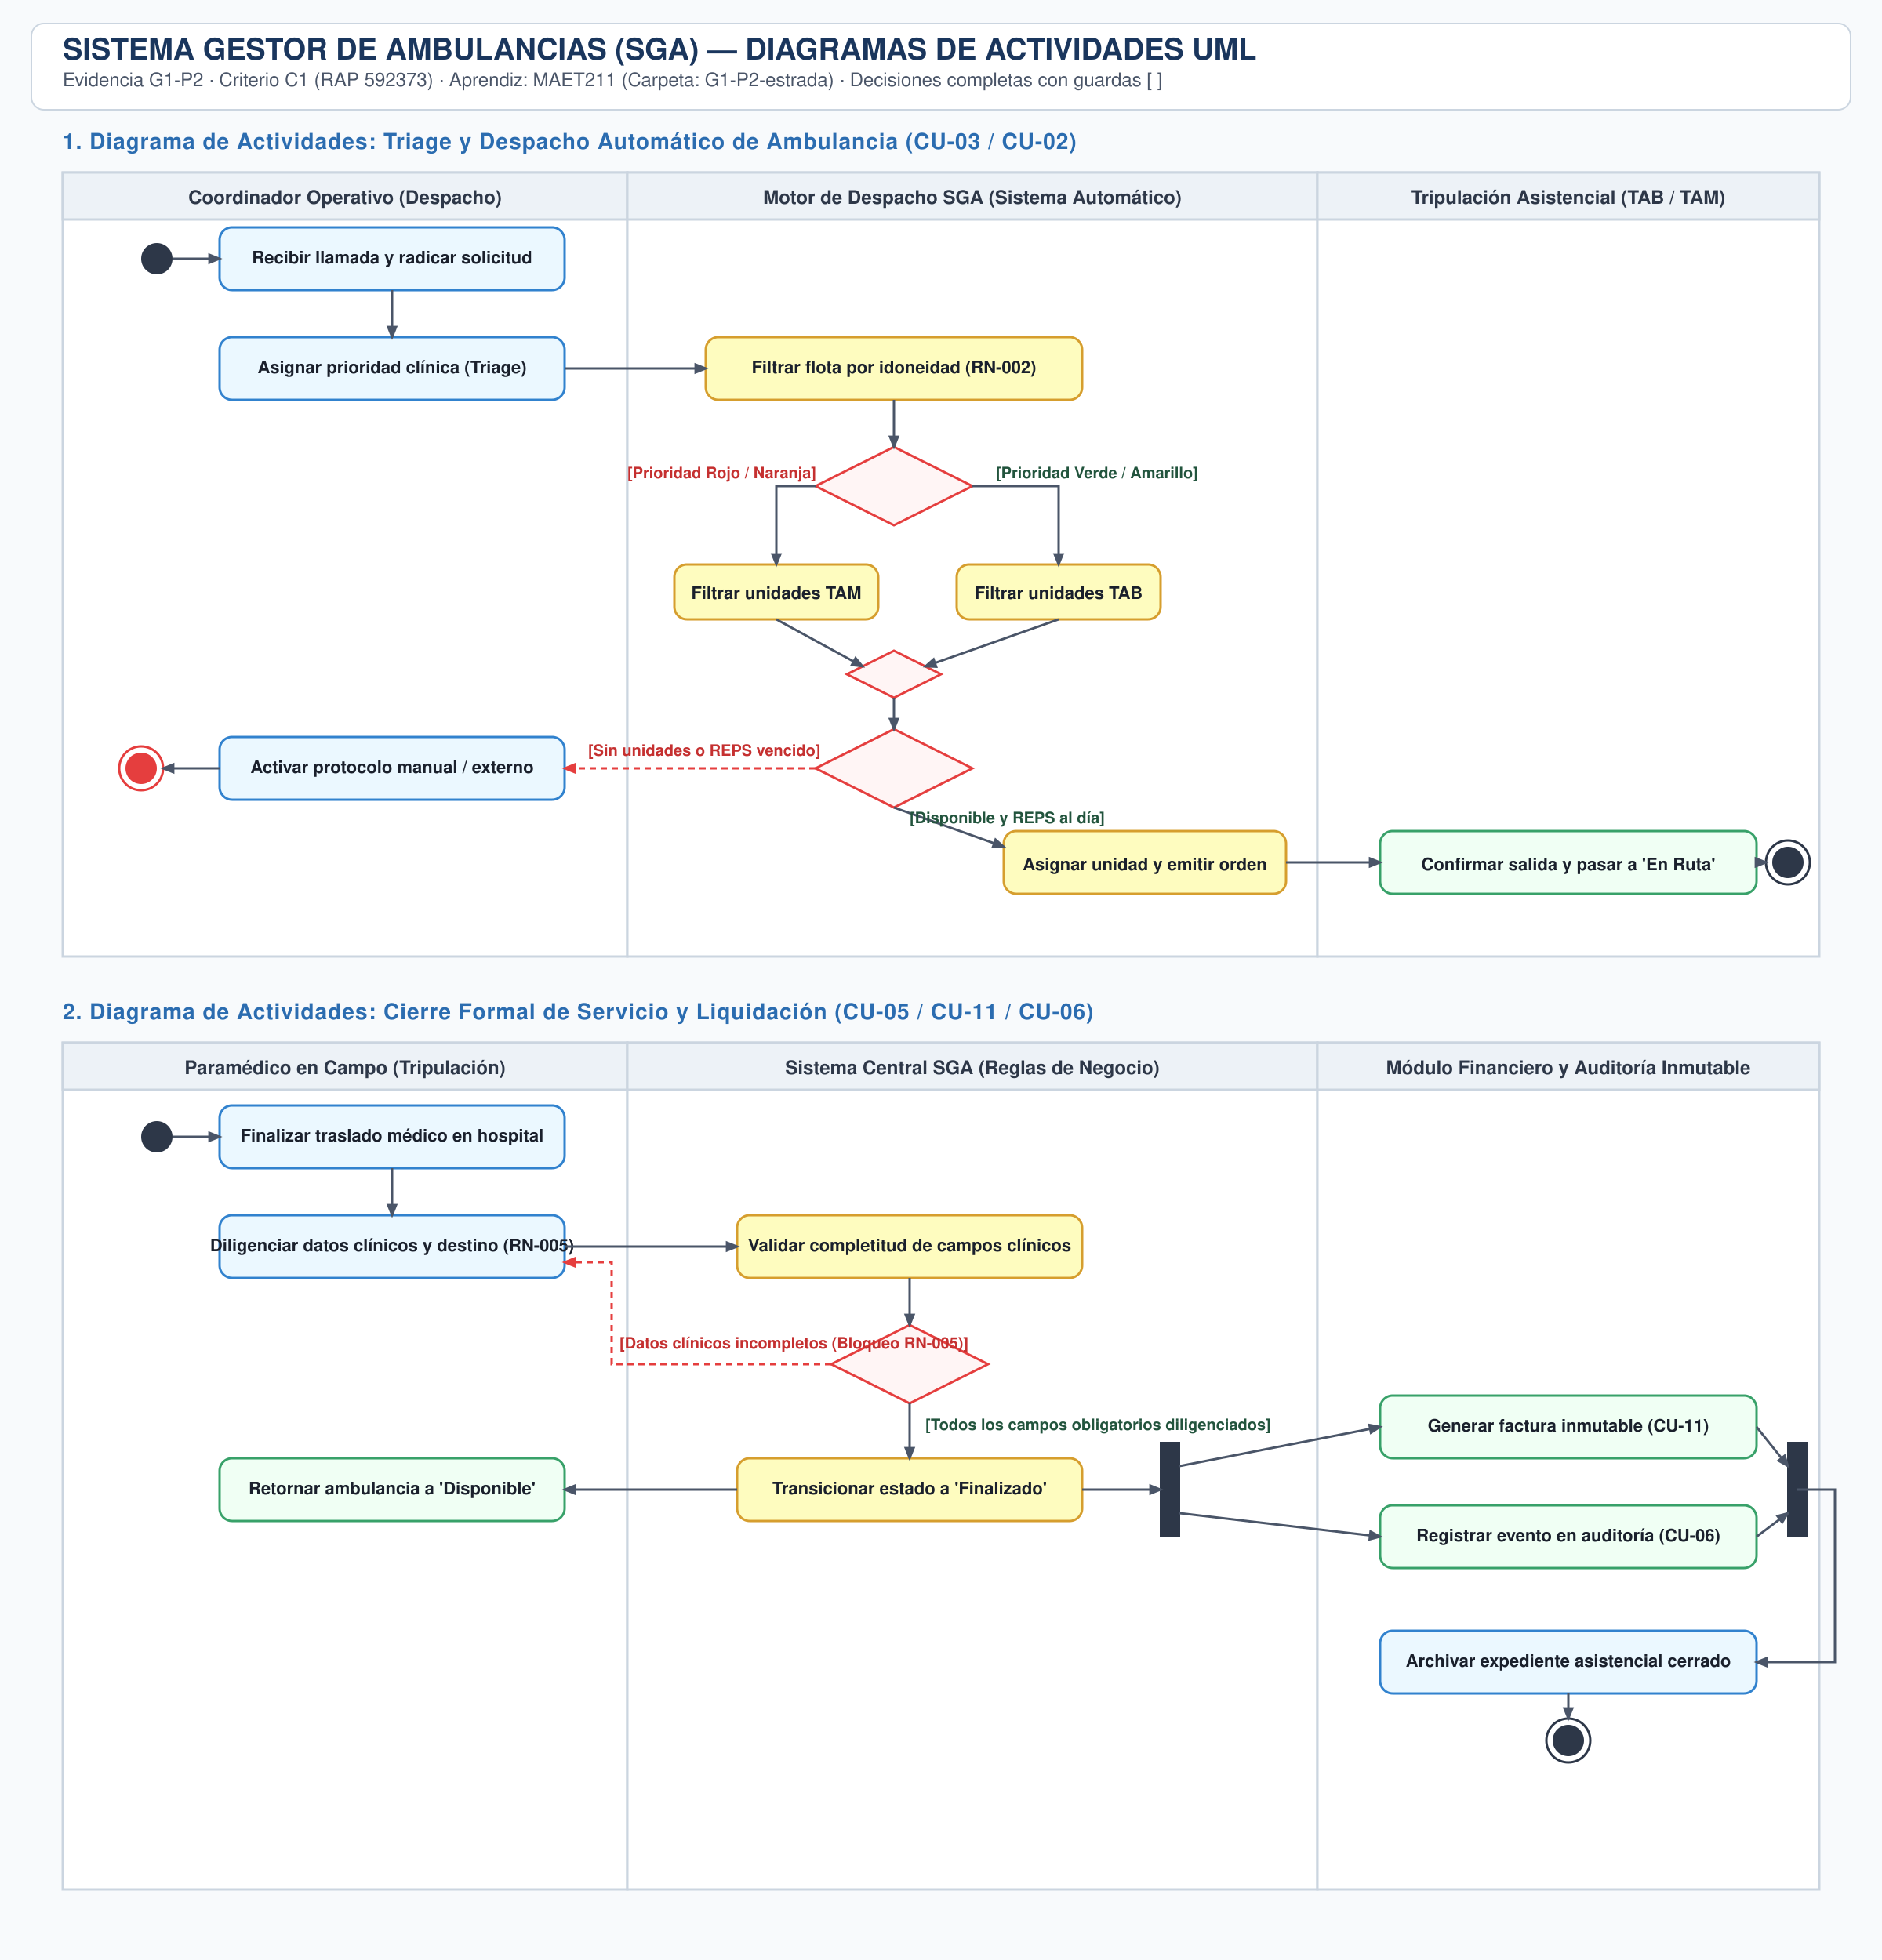
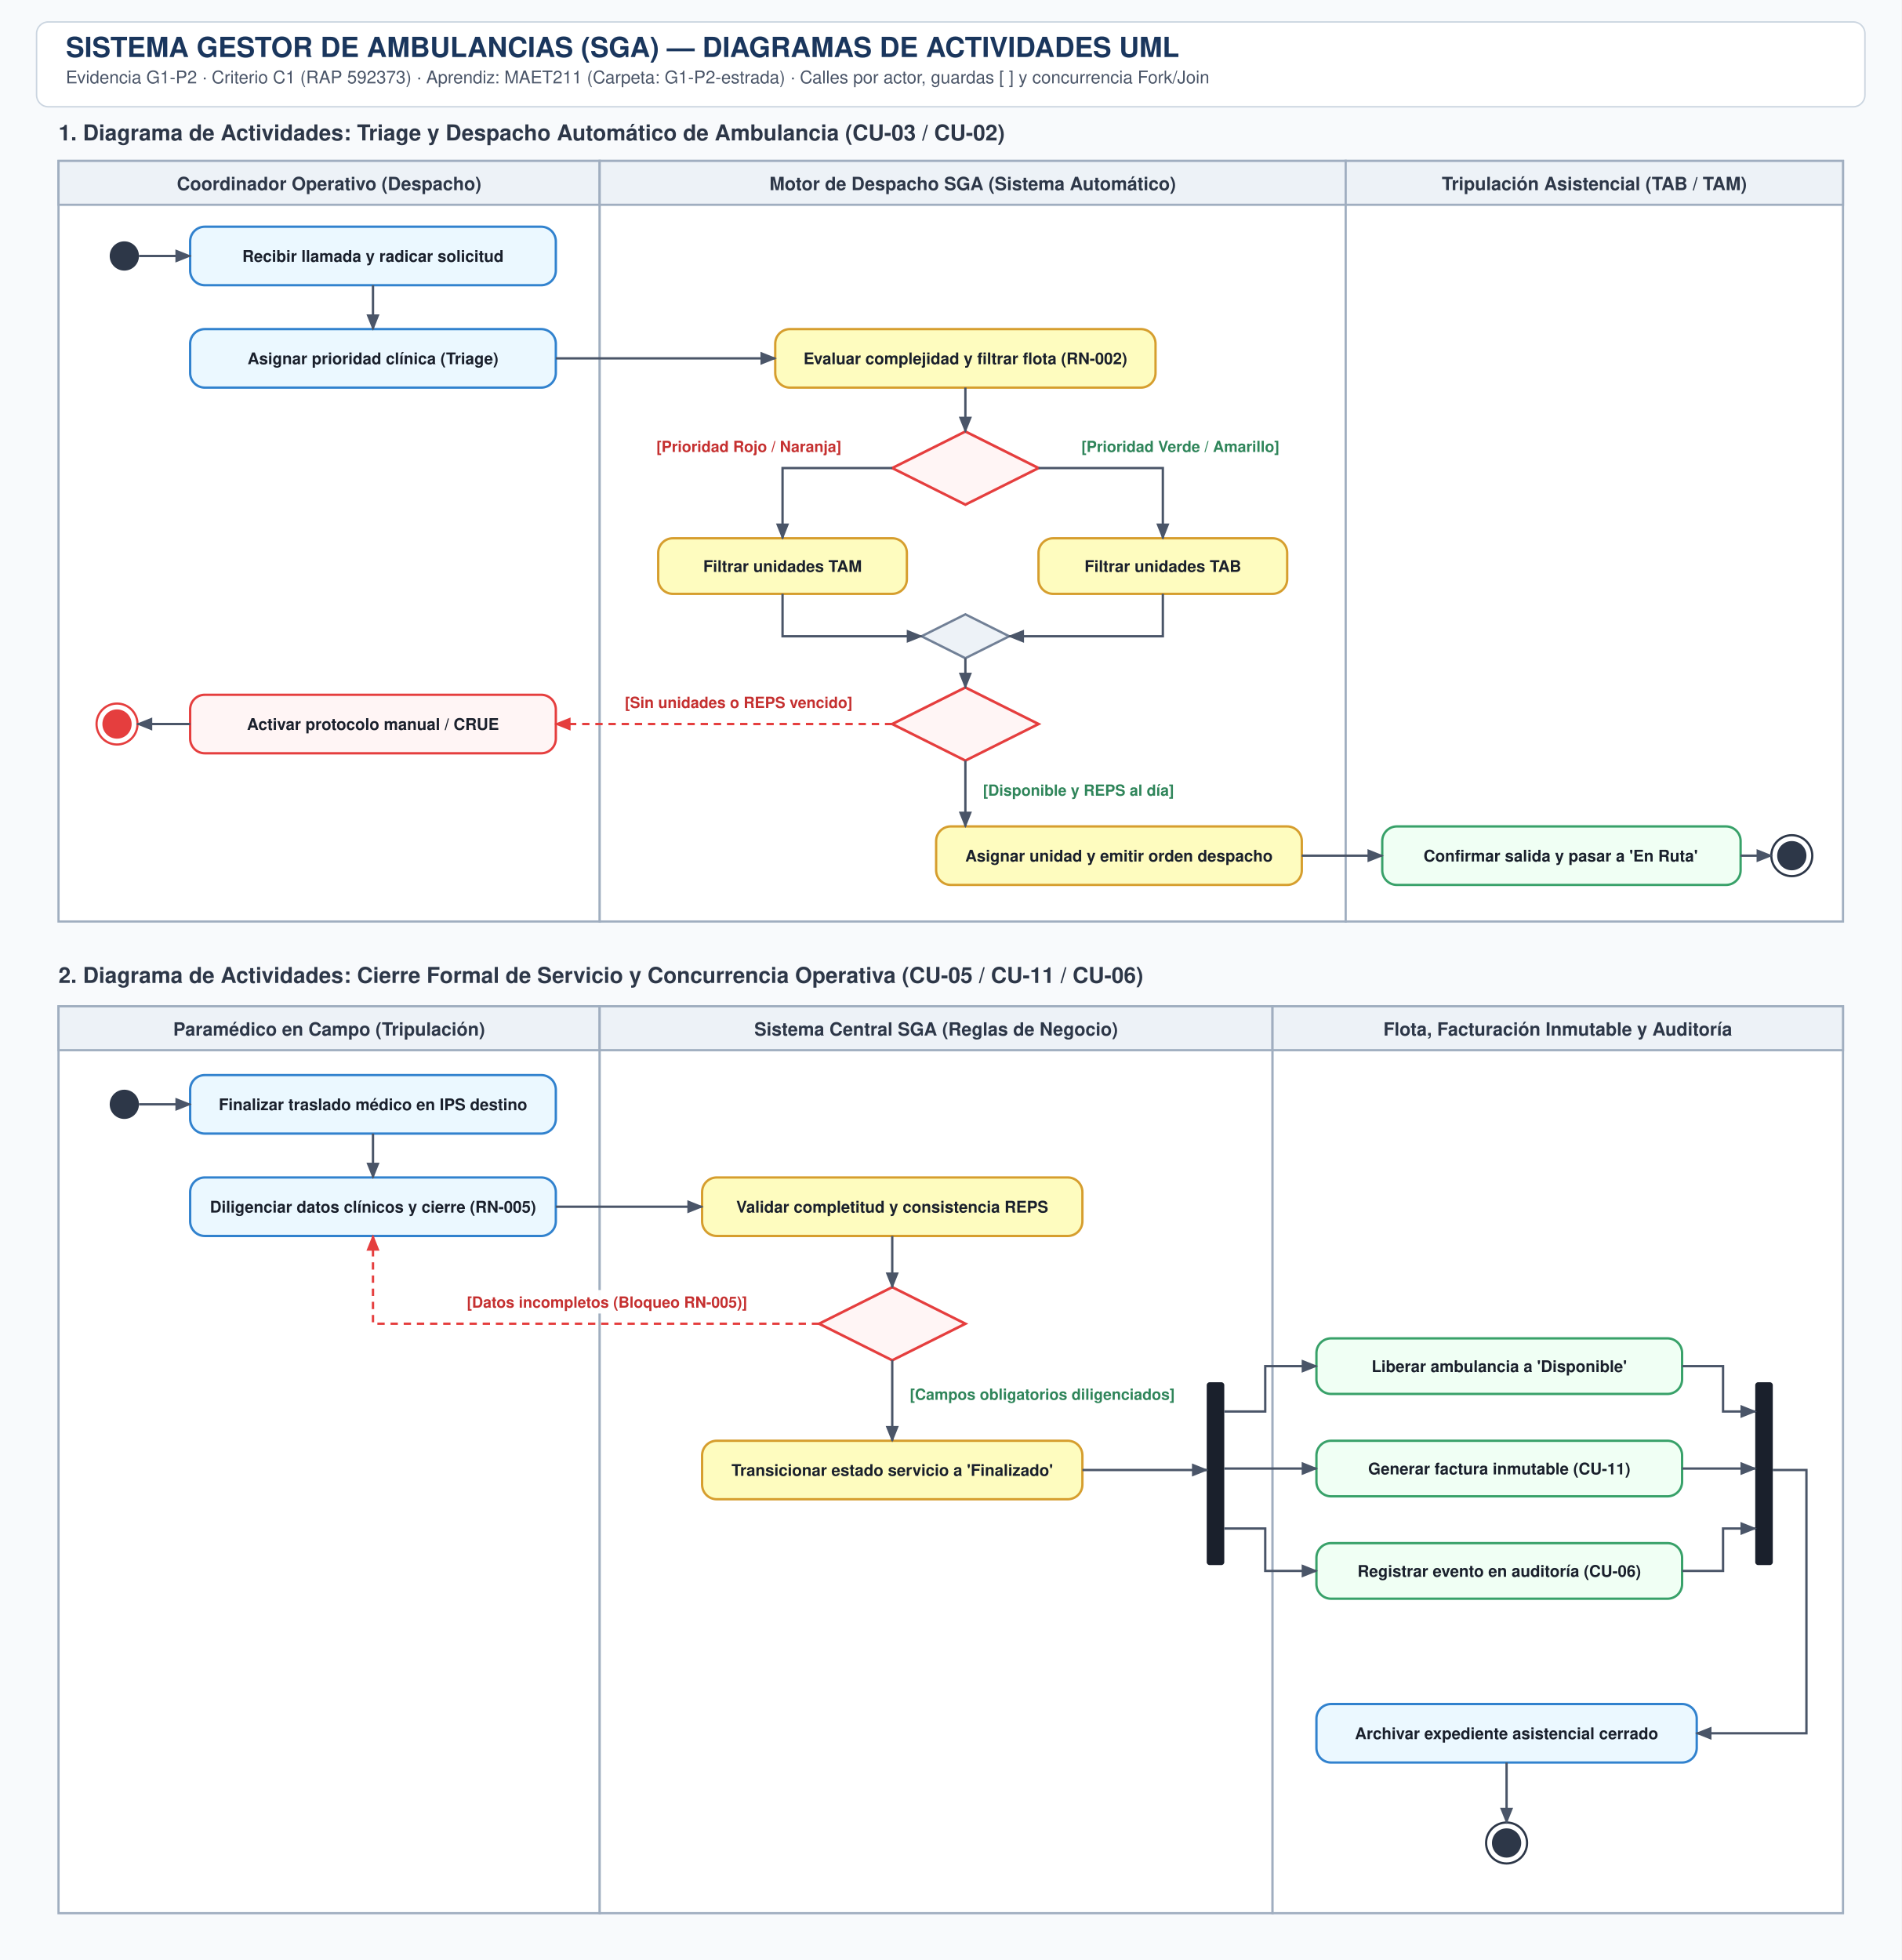
- <svg xmlns="http://www.w3.org/2000/svg" viewBox="0 0 1200 1250" width="100%" height="100%">
+ <svg xmlns="http://www.w3.org/2000/svg" viewBox="0 0 1300 1340" width="100%" height="100%">
  <defs>
    <style>
      .hdr-title { font-family: 'Segoe UI', Helvetica, Arial, sans-serif; font-size: 19px; font-weight: bold; fill: #1A365D; }
      .hdr-sub { font-family: 'Segoe UI', Helvetica, Arial, sans-serif; font-size: 12px; fill: #4A5568; }
-       .diag-title { font-family: 'Segoe UI', Helvetica, Arial, sans-serif; font-size: 14px; font-weight: bold; fill: #2B6CB0; text-transform: uppercase; letter-spacing: 0.5px; }
-       .lane-title { font-family: 'Segoe UI', Helvetica, Arial, sans-serif; font-size: 12px; font-weight: bold; fill: #2D3748; text-anchor: middle; }
+       .diag-title { font-family: 'Segoe UI', Helvetica, Arial, sans-serif; font-size: 15px; font-weight: bold; fill: #2D3748; }
+       .lane-box { fill: #FFFFFF; stroke: #A0AEC0; stroke-width: 1.5; }
+       .lane-header { fill: #EDF2F7; stroke: #A0AEC0; stroke-width: 1.5; }
+       .lane-title { font-family: 'Segoe UI', Helvetica, Arial, sans-serif; font-size: 12.5px; font-weight: bold; fill: #2D3748; text-anchor: middle; }
+       
+       .activity-box { fill: #EBF8FF; stroke: #3182CE; stroke-width: 1.6; rx: 10; }
+       .activity-sys { fill: #FEFCBF; stroke: #D69E2E; stroke-width: 1.6; rx: 10; }
+       .activity-fin { fill: #F0FFF4; stroke: #38A169; stroke-width: 1.6; rx: 10; }
+       .activity-alt { fill: #FFF5F5; stroke: #E53E3E; stroke-width: 1.6; rx: 10; }
      .act-text { font-family: 'Segoe UI', Helvetica, Arial, sans-serif; font-size: 11px; font-weight: 600; fill: #1A202C; text-anchor: middle; }
-       .guard-text { font-family: 'Segoe UI', Helvetica, Arial, sans-serif; font-size: 10px; font-weight: bold; fill: #C53030; }
-       .guard-ok { font-family: 'Segoe UI', Helvetica, Arial, sans-serif; font-size: 10px; font-weight: bold; fill: #22543D; }
- 
-       /* Swimlanes and Boxes */
-       .lane-box { fill: #FFFFFF; stroke: #CBD5E0; stroke-width: 1.5; }
-       .lane-header { fill: #EDF2F7; stroke: #CBD5E0; stroke-width: 1.5; }
-       .activity-box { fill: #EBF8FF; stroke: #3182CE; stroke-width: 1.5; rx: 8; ry: 8; }
-       .activity-sys { fill: #FEFCBF; stroke: #D69E2E; stroke-width: 1.5; rx: 8; ry: 8; }
-       .activity-fin { fill: #F0FFF4; stroke: #38A169; stroke-width: 1.5; rx: 8; ry: 8; }
-       .decision-node { fill: #FFF5F5; stroke: #E53E3E; stroke-width: 1.5; }
-       .fork-bar { fill: #2D3748; stroke: #2D3748; stroke-width: 1; }
- 
-       /* Connectors */
-       .flow-line { stroke: #4A5568; stroke-width: 1.5; fill: none; marker-end: url(#arrow); }
-       .flow-alt { stroke: #E53E3E; stroke-width: 1.5; stroke-dasharray: 4 3; fill: none; marker-end: url(#arrow-red); }
+       
+       .decision-node { fill: #FFF5F5; stroke: #E53E3E; stroke-width: 1.8; }
+       .merge-node { fill: #EDF2F7; stroke: #718096; stroke-width: 1.6; }
+       .guard-text { font-family: 'Segoe UI', Helvetica, Arial, sans-serif; font-size: 10.5px; font-weight: bold; fill: #C53030; }
+       .guard-ok { font-family: 'Segoe UI', Helvetica, Arial, sans-serif; font-size: 10.5px; font-weight: bold; fill: #2F855A; }
+       .guard-pill { fill: #FFFFFF; opacity: 0.96; rx: 3; }
+       
+       .flow-line { stroke: #4A5568; stroke-width: 1.6; fill: none; marker-end: url(#arrow); }
+       .flow-alt { stroke: #E53E3E; stroke-width: 1.6; stroke-dasharray: 5,4; fill: none; marker-end: url(#arrow-red); }
+       .fork-bar { fill: #1A202C; rx: 2; }
    </style>
-     <marker id="arrow" viewBox="0 0 10 10" refX="8" refY="5" markerWidth="6" markerHeight="6" orient="auto">
+     <marker id="arrow" viewBox="0 0 10 10" refX="9" refY="5" markerWidth="7" markerHeight="7" orient="auto">
      <path d="M 0 1 L 10 5 L 0 9 z" fill="#4A5568" />
    </marker>
-     <marker id="arrow-red" viewBox="0 0 10 10" refX="8" refY="5" markerWidth="6" markerHeight="6" orient="auto">
+     <marker id="arrow-red" viewBox="0 0 10 10" refX="9" refY="5" markerWidth="7" markerHeight="7" orient="auto">
      <path d="M 0 1 L 10 5 L 0 9 z" fill="#E53E3E" />
    </marker>
  </defs>
-   <rect x="0" y="0" width="1200" height="1250" fill="#F8FAFC" />
-   <rect x="20" y="15" width="1160" height="55" fill="#FFFFFF" stroke="#CBD5E0" rx="8" />
-   <text x="40" y="38" class="hdr-title">SISTEMA GESTOR DE AMBULANCIAS (SGA) — DIAGRAMAS DE ACTIVIDADES UML</text>
-   <text x="40" y="55" class="hdr-sub">Evidencia G1-P2 · Criterio C1 (RAP 592373) · Aprendiz: MAET211 (Carpeta: G1-P2-estrada) · Decisiones completas con guardas [ ]</text>
-   <text x="40" y="95" class="diag-title">1. Diagrama de Actividades: Triage y Despacho Automático de Ambulancia (CU-03 / CU-02)</text>
-   <rect x="40" y="110" width="360" height="500" class="lane-box" />
-   <rect x="40" y="110" width="360" height="30" class="lane-header" />
-   <text x="220" y="130" class="lane-title">Coordinador Operativo (Despacho)</text>
-   <rect x="400" y="110" width="440" height="500" class="lane-box" />
-   <rect x="400" y="110" width="440" height="30" class="lane-header" />
-   <text x="620" y="130" class="lane-title">Motor de Despacho SGA (Sistema Automático)</text>
-   <rect x="840" y="110" width="320" height="500" class="lane-box" />
-   <rect x="840" y="110" width="320" height="30" class="lane-header" />
-   <text x="1000" y="130" class="lane-title">Tripulación Asistencial (TAB / TAM)</text>
-   <circle cx="100" cy="165" r="10" fill="#2D3748" />
-   <rect x="140" y="145" width="220" height="40" class="activity-box" />
-   <text x="250" y="168" class="act-text">Recibir llamada y radicar solicitud</text>
-   <rect x="140" y="215" width="220" height="40" class="activity-box" />
-   <text x="250" y="238" class="act-text">Asignar prioridad clínica (Triage)</text>
-   <rect x="450" y="215" width="240" height="40" class="activity-sys" />
-   <text x="570" y="238" class="act-text">Filtrar flota por idoneidad (RN-002)</text>
-   <polygon points="570,285 620,310 570,335 520,310" class="decision-node" />
-   <rect x="430" y="360" width="130" height="35" class="activity-sys" />
-   <text x="495" y="382" class="act-text">Filtrar unidades TAM</text>
-   <rect x="610" y="360" width="130" height="35" class="activity-sys" />
-   <text x="675" y="382" class="act-text">Filtrar unidades TAB</text>
-   <polygon points="570,415 600,430 570,445 540,430" class="decision-node" />
-   <polygon points="570,465 620,490 570,515 520,490" class="decision-node" />
-   <rect x="640" y="530" width="180" height="40" class="activity-sys" />
-   <text x="730" y="555" class="act-text">Asignar unidad y emitir orden</text>
-   <rect x="880" y="530" width="240" height="40" class="activity-fin" />
-   <text x="1000" y="555" class="act-text">Confirmar salida y pasar a 'En Ruta'</text>
-   <circle cx="1140" cy="550" r="10" fill="#2D3748" />
-   <circle cx="1140" cy="550" r="14" fill="none" stroke="#2D3748" stroke-width="1.5" />
-   <rect x="140" y="470" width="220" height="40" class="activity-box" />
-   <text x="250" y="493" class="act-text">Activar protocolo manual / externo</text>
-   <circle cx="90" cy="490" r="10" fill="#E53E3E" />
-   <circle cx="90" cy="490" r="14" fill="none" stroke="#E53E3E" stroke-width="1.5" />
-   <line x1="110" y1="165" x2="140" y2="165" class="flow-line" />
-   <line x1="250" y1="185" x2="250" y2="215" class="flow-line" />
-   <line x1="360" y1="235" x2="450" y2="235" class="flow-line" />
-   <line x1="570" y1="255" x2="570" y2="285" class="flow-line" />
-   <path d="M 520 310 L 495 310 L 495 360" class="flow-line" />
-   <text x="400" y="305" class="guard-text">[Prioridad Rojo / Naranja]</text>
-   <path d="M 620 310 L 675 310 L 675 360" class="flow-line" />
-   <text x="635" y="305" class="guard-ok">[Prioridad Verde / Amarillo]</text>
-   <line x1="495" y1="395" x2="550" y2="425" class="flow-line" />
-   <line x1="675" y1="395" x2="590" y2="425" class="flow-line" />
-   <line x1="570" y1="445" x2="570" y2="465" class="flow-line" />
-   <line x1="570" y1="515" x2="640" y2="540" class="flow-line" />
-   <text x="580" y="525" class="guard-ok">[Disponible y REPS al día]</text>
-   <line x1="520" y1="490" x2="360" y2="490" class="flow-alt" />
-   <text x="375" y="482" class="guard-text">[Sin unidades o REPS vencido]</text>
-   <line x1="820" y1="550" x2="880" y2="550" class="flow-line" />
-   <line x1="1120" y1="550" x2="1126" y2="550" class="flow-line" />
-   <line x1="140" y1="490" x2="104" y2="490" class="flow-line" />
-   <text x="40" y="650" class="diag-title">2. Diagrama de Actividades: Cierre Formal de Servicio y Liquidación (CU-05 / CU-11 / CU-06)</text>
-   <rect x="40" y="665" width="360" height="540" class="lane-box" />
-   <rect x="40" y="665" width="360" height="30" class="lane-header" />
-   <text x="220" y="685" class="lane-title">Paramédico en Campo (Tripulación)</text>
-   <rect x="400" y="665" width="440" height="540" class="lane-box" />
-   <rect x="400" y="665" width="440" height="30" class="lane-header" />
-   <text x="620" y="685" class="lane-title">Sistema Central SGA (Reglas de Negocio)</text>
-   <rect x="840" y="665" width="320" height="540" class="lane-box" />
-   <rect x="840" y="665" width="320" height="30" class="lane-header" />
-   <text x="1000" y="685" class="lane-title">Módulo Financiero y Auditoría Inmutable</text>
-   <circle cx="100" cy="725" r="10" fill="#2D3748" />
-   <rect x="140" y="705" width="220" height="40" class="activity-box" />
-   <text x="250" y="728" class="act-text">Finalizar traslado médico en hospital</text>
-   <rect x="140" y="775" width="220" height="40" class="activity-box" />
-   <text x="250" y="798" class="act-text">Diligenciar datos clínicos y destino (RN-005)</text>
-   <rect x="470" y="775" width="220" height="40" class="activity-sys" />
-   <text x="580" y="798" class="act-text">Validar completitud de campos clínicos</text>
-   <polygon points="580,845 630,870 580,895 530,870" class="decision-node" />
-   <rect x="470" y="930" width="220" height="40" class="activity-sys" />
-   <text x="580" y="953" class="act-text">Transicionar estado a 'Finalizado'</text>
-   <rect x="140" y="930" width="220" height="40" class="activity-fin" />
-   <text x="250" y="953" class="act-text">Retornar ambulancia a 'Disponible'</text>
-   <rect x="740" y="920" width="12" height="60" class="fork-bar" />
-   <rect x="880" y="890" width="240" height="40" class="activity-fin" />
-   <text x="1000" y="913" class="act-text">Generar factura inmutable (CU-11)</text>
-   <rect x="880" y="960" width="240" height="40" class="activity-fin" />
-   <text x="1000" y="983" class="act-text">Registrar evento en auditoría (CU-06)</text>
-   <rect x="1140" y="920" width="12" height="60" class="fork-bar" />
-   <circle cx="1000" cy="1110" r="10" fill="#2D3748" />
-   <circle cx="1000" cy="1110" r="14" fill="none" stroke="#2D3748" stroke-width="1.5" />
-   <rect x="880" y="1040" width="240" height="40" class="activity-box" />
-   <text x="1000" y="1063" class="act-text">Archivar expediente asistencial cerrado</text>
-   <line x1="110" y1="725" x2="140" y2="725" class="flow-line" />
-   <line x1="250" y1="745" x2="250" y2="775" class="flow-line" />
-   <line x1="360" y1="795" x2="470" y2="795" class="flow-line" />
-   <line x1="580" y1="815" x2="580" y2="845" class="flow-line" />
-   <line x1="580" y1="895" x2="580" y2="930" class="flow-line" />
-   <text x="590" y="912" class="guard-ok">[Todos los campos obligatorios diligenciados]</text>
-   <path d="M 530 870 L 390 870 L 390 805 L 360 805" class="flow-alt" />
-   <text x="395" y="860" class="guard-text">[Datos clínicos incompletos (Bloqueo RN-005)]</text>
-   <line x1="470" y1="950" x2="360" y2="950" class="flow-line" />
-   <line x1="690" y1="950" x2="740" y2="950" class="flow-line" />
-   <path d="M 752 935 L 880 910" class="flow-line" />
-   <path d="M 752 965 L 880 980" class="flow-line" />
-   <path d="M 1120 910 L 1140 935" class="flow-line" />
-   <path d="M 1120 980 L 1140 965" class="flow-line" />
-   <path d="M 1146 950 L 1170 950 L 1170 1060 L 1120 1060" class="flow-line" />
-   <line x1="1000" y1="1080" x2="1000" y2="1096" class="flow-line" />
+   <rect x="0" y="0" width="1300" height="1340" fill="#F8FAFC" />
+   <rect x="25" y="15" width="1250" height="58" fill="#FFFFFF" stroke="#CBD5E0" rx="8" />
+   <text x="45" y="39" class="hdr-title">SISTEMA GESTOR DE AMBULANCIAS (SGA) — DIAGRAMAS DE ACTIVIDADES UML</text>
+   <text x="45" y="57" class="hdr-sub">Evidencia G1-P2 · Criterio C1 (RAP 592373) · Aprendiz: MAET211 (Carpeta: G1-P2-estrada) · Calles por actor, guardas [ ] y concurrencia Fork/Join</text>
+   <text x="40" y="96" class="diag-title">1. Diagrama de Actividades: Triage y Despacho Automático de Ambulancia (CU-03 / CU-02)</text>
+   <rect x="40" y="110" width="370" height="520" class="lane-box" />
+   <rect x="40" y="110" width="370" height="30" class="lane-header" />
+   <text x="225" y="130" class="lane-title">Coordinador Operativo (Despacho)</text>
+   <rect x="410" y="110" width="510" height="520" class="lane-box" />
+   <rect x="410" y="110" width="510" height="30" class="lane-header" />
+   <text x="665" y="130" class="lane-title">Motor de Despacho SGA (Sistema Automático)</text>
+   <rect x="920" y="110" width="340" height="520" class="lane-box" />
+   <rect x="920" y="110" width="340" height="30" class="lane-header" />
+   <text x="1090" y="130" class="lane-title">Tripulación Asistencial (TAB / TAM)</text>
+   <circle cx="85" cy="175" r="10" fill="#2D3748" />
+   <rect x="130" y="155" width="250" height="40" class="activity-box" />
+   <text x="255" y="179" class="act-text">Recibir llamada y radicar solicitud</text>
+   <rect x="130" y="225" width="250" height="40" class="activity-box" />
+   <text x="255" y="249" class="act-text">Asignar prioridad clínica (Triage)</text>
+   <rect x="530" y="225" width="260" height="40" class="activity-sys" />
+   <text x="660" y="249" class="act-text">Evaluar complejidad y filtrar flota (RN-002)</text>
+   <polygon points="660,295 710,320 660,345 610,320" class="decision-node" />
+   <rect x="450" y="368" width="170" height="38" class="activity-sys" />
+   <text x="535" y="391" class="act-text">Filtrar unidades TAM</text>
+   <rect x="710" y="368" width="170" height="38" class="activity-sys" />
+   <text x="795" y="391" class="act-text">Filtrar unidades TAB</text>
+   <polygon points="660,420 690,435 660,450 630,435" class="merge-node" />
+   <polygon points="660,470 710,495 660,520 610,495" class="decision-node" />
+   <rect x="130" y="475" width="250" height="40" class="activity-alt" />
+   <text x="255" y="499" class="act-text">Activar protocolo manual / CRUE</text>
+   <circle cx="80" cy="495" r="10" fill="#E53E3E" />
+   <circle cx="80" cy="495" r="14" fill="none" stroke="#E53E3E" stroke-width="1.5" />
+   <rect x="640" y="565" width="250" height="40" class="activity-sys" />
+   <text x="765" y="589" class="act-text">Asignar unidad y emitir orden despacho</text>
+   <rect x="945" y="565" width="245" height="40" class="activity-fin" />
+   <text x="1067" y="589" class="act-text">Confirmar salida y pasar a 'En Ruta'</text>
+   <circle cx="1225" cy="585" r="10" fill="#2D3748" />
+   <circle cx="1225" cy="585" r="14" fill="none" stroke="#2D3748" stroke-width="1.5" />
+   <line x1="95" y1="175" x2="130" y2="175" class="flow-line" />
+   <line x1="255" y1="195" x2="255" y2="225" class="flow-line" />
+   <line x1="380" y1="245" x2="530" y2="245" class="flow-line" />
+   <line x1="660" y1="265" x2="660" y2="295" class="flow-line" />
+   <path d="M 610 320 L 535 320 L 535 368" class="flow-line" />
+   <rect x="432" y="297" width="160" height="16" class="guard-pill" />
+   <text x="512" y="309" class="guard-text" text-anchor="middle">[Prioridad Rojo / Naranja]</text>
+   <path d="M 710 320 L 795 320 L 795 368" class="flow-line" />
+   <rect x="720" y="297" width="175" height="16" class="guard-pill" />
+   <text x="807" y="309" class="guard-ok" text-anchor="middle">[Prioridad Verde / Amarillo]</text>
+   <path d="M 535 406 L 535 435 L 630 435" class="flow-line" />
+   <path d="M 795 406 L 795 435 L 690 435" class="flow-line" />
+   <line x1="660" y1="450" x2="660" y2="470" class="flow-line" />
+   <path d="M 660 520 L 660 565" class="flow-line" />
+   <rect x="668" y="532" width="168" height="16" class="guard-pill" />
+   <text x="672" y="544" class="guard-ok">[Disponible y REPS al día]</text>
+   <line x1="610" y1="495" x2="380" y2="495" class="flow-alt" />
+   <rect x="415" y="472" width="180" height="16" class="guard-pill" />
+   <text x="505" y="484" class="guard-text" text-anchor="middle">[Sin unidades o REPS vencido]</text>
+   <line x1="130" y1="495" x2="94" y2="495" class="flow-line" />
+   <line x1="890" y1="585" x2="945" y2="585" class="flow-line" />
+   <line x1="1190" y1="585" x2="1211" y2="585" class="flow-line" />
+   <text x="40" y="672" class="diag-title">2. Diagrama de Actividades: Cierre Formal de Servicio y Concurrencia Operativa (CU-05 / CU-11 / CU-06)</text>
+   <rect x="40" y="688" width="370" height="620" class="lane-box" />
+   <rect x="40" y="688" width="370" height="30" class="lane-header" />
+   <text x="225" y="708" class="lane-title">Paramédico en Campo (Tripulación)</text>
+   <rect x="410" y="688" width="460" height="620" class="lane-box" />
+   <rect x="410" y="688" width="460" height="30" class="lane-header" />
+   <text x="640" y="708" class="lane-title">Sistema Central SGA (Reglas de Negocio)</text>
+   <rect x="870" y="688" width="390" height="620" class="lane-box" />
+   <rect x="870" y="688" width="390" height="30" class="lane-header" />
+   <text x="1065" y="708" class="lane-title">Flota, Facturación Inmutable y Auditoría</text>
+   <circle cx="85" cy="755" r="10" fill="#2D3748" />
+   <rect x="130" y="735" width="250" height="40" class="activity-box" />
+   <text x="255" y="759" class="act-text">Finalizar traslado médico en IPS destino</text>
+   <rect x="130" y="805" width="250" height="40" class="activity-box" />
+   <text x="255" y="829" class="act-text">Diligenciar datos clínicos y cierre (RN-005)</text>
+   <rect x="480" y="805" width="260" height="40" class="activity-sys" />
+   <text x="610" y="829" class="act-text">Validar completitud y consistencia REPS</text>
+   <polygon points="610,880 660,905 610,930 560,905" class="decision-node" />
+   <rect x="480" y="985" width="260" height="40" class="activity-sys" />
+   <text x="610" y="1009" class="act-text">Transicionar estado servicio a 'Finalizado'</text>
+   <rect x="825" y="945" width="12" height="125" class="fork-bar" />
+   <rect x="900" y="915" width="250" height="38" class="activity-fin" />
+   <text x="1025" y="938" class="act-text">Liberar ambulancia a 'Disponible'</text>
+   <rect x="900" y="985" width="250" height="38" class="activity-fin" />
+   <text x="1025" y="1008" class="act-text">Generar factura inmutable (CU-11)</text>
+   <rect x="900" y="1055" width="250" height="38" class="activity-fin" />
+   <text x="1025" y="1078" class="act-text">Registrar evento en auditoría (CU-06)</text>
+   <rect x="1200" y="945" width="12" height="125" class="fork-bar" />
+   <rect x="900" y="1165" width="260" height="40" class="activity-box" />
+   <text x="1030" y="1189" class="act-text">Archivar expediente asistencial cerrado</text>
+   <circle cx="1030" cy="1260" r="10" fill="#2D3748" />
+   <circle cx="1030" cy="1260" r="14" fill="none" stroke="#2D3748" stroke-width="1.5" />
+   <line x1="95" y1="755" x2="130" y2="755" class="flow-line" />
+   <line x1="255" y1="775" x2="255" y2="805" class="flow-line" />
+   <line x1="380" y1="825" x2="480" y2="825" class="flow-line" />
+   <line x1="610" y1="845" x2="610" y2="880" class="flow-line" />
+   <line x1="610" y1="930" x2="610" y2="985" class="flow-line" />
+   <rect x="618" y="945" width="200" height="16" class="guard-pill" />
+   <text x="622" y="957" class="guard-ok">[Campos obligatorios diligenciados]</text>
+   <path d="M 560 905 L 255 905 L 255 845" class="flow-alt" />
+   <rect x="295" y="882" width="240" height="16" class="guard-pill" />
+   <text x="415" y="894" class="guard-text" text-anchor="middle">[Datos incompletos (Bloqueo RN-005)]</text>
+   <line x1="740" y1="1005" x2="825" y2="1005" class="flow-line" />
+   <path d="M 837 965 L 865 965 L 865 934 L 900 934" class="flow-line" />
+   <line x1="837" y1="1004" x2="900" y2="1004" class="flow-line" />
+   <path d="M 837 1045 L 865 1045 L 865 1074 L 900 1074" class="flow-line" />
+   <path d="M 1150 934 L 1178 934 L 1178 965 L 1200 965" class="flow-line" />
+   <line x1="1150" y1="1004" x2="1200" y2="1004" class="flow-line" />
+   <path d="M 1150 1074 L 1178 1074 L 1178 1045 L 1200 1045" class="flow-line" />
+   <path d="M 1212 1005 L 1235 1005 L 1235 1185 L 1160 1185" class="flow-line" />
+   <line x1="1030" y1="1205" x2="1030" y2="1246" class="flow-line" />
</svg>
